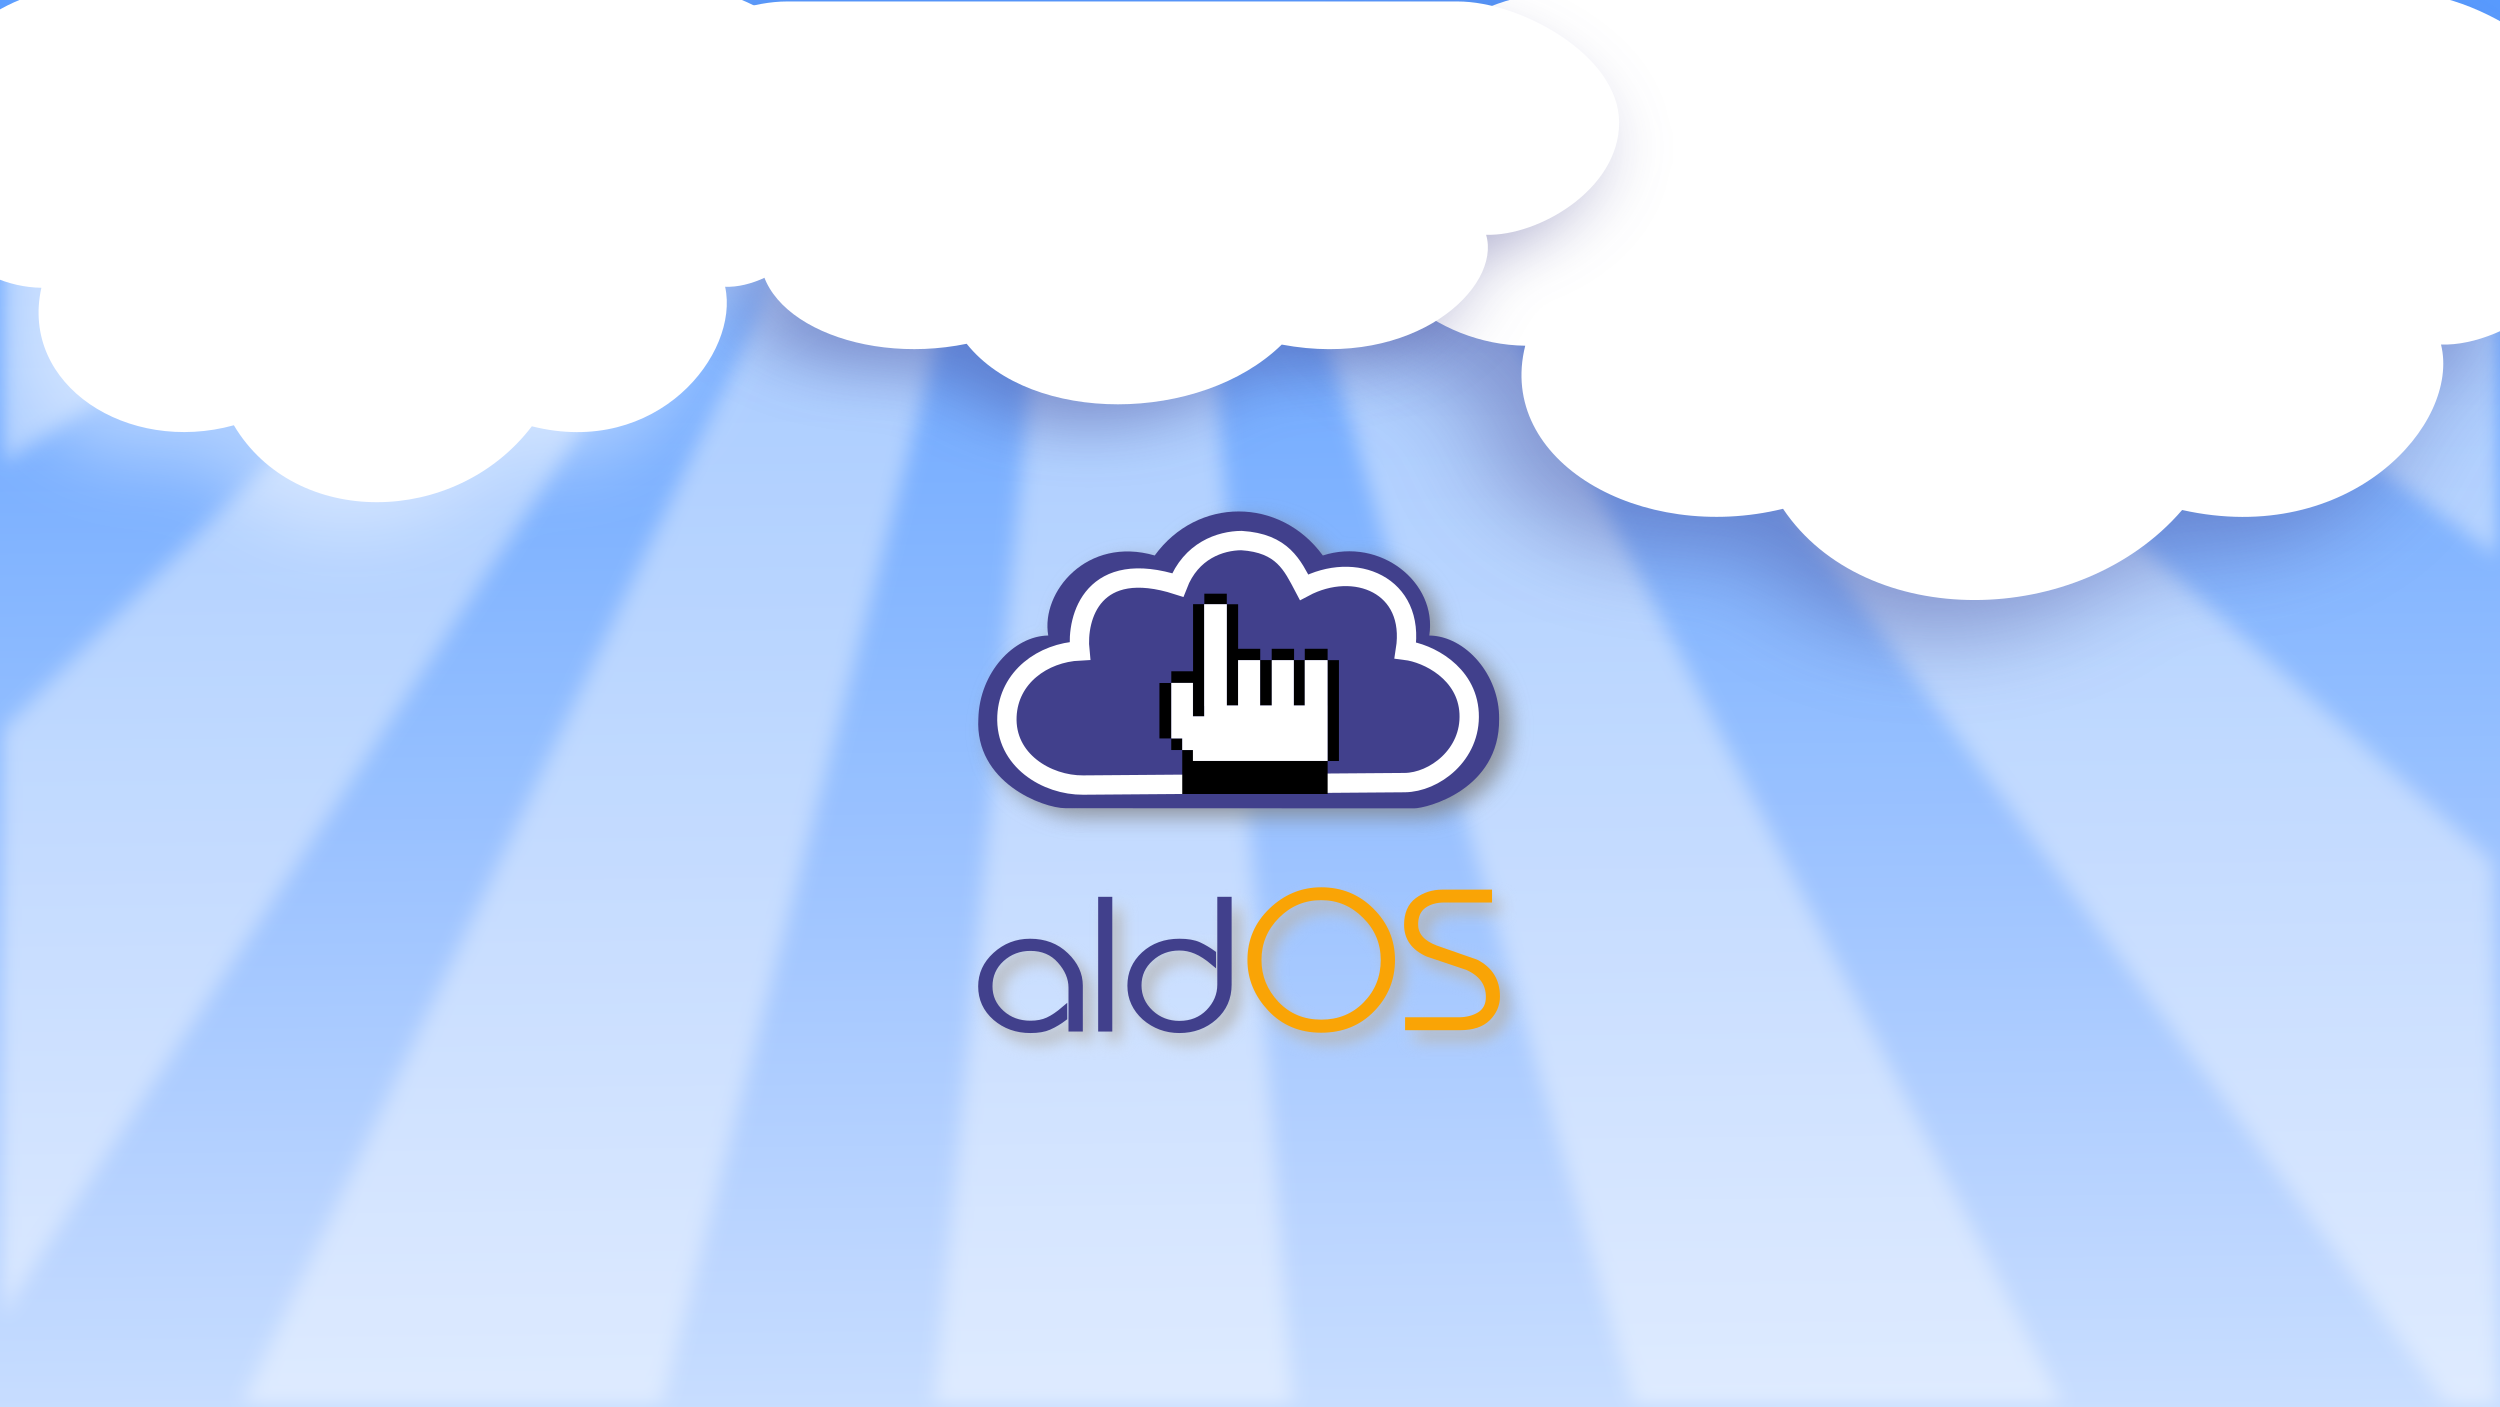
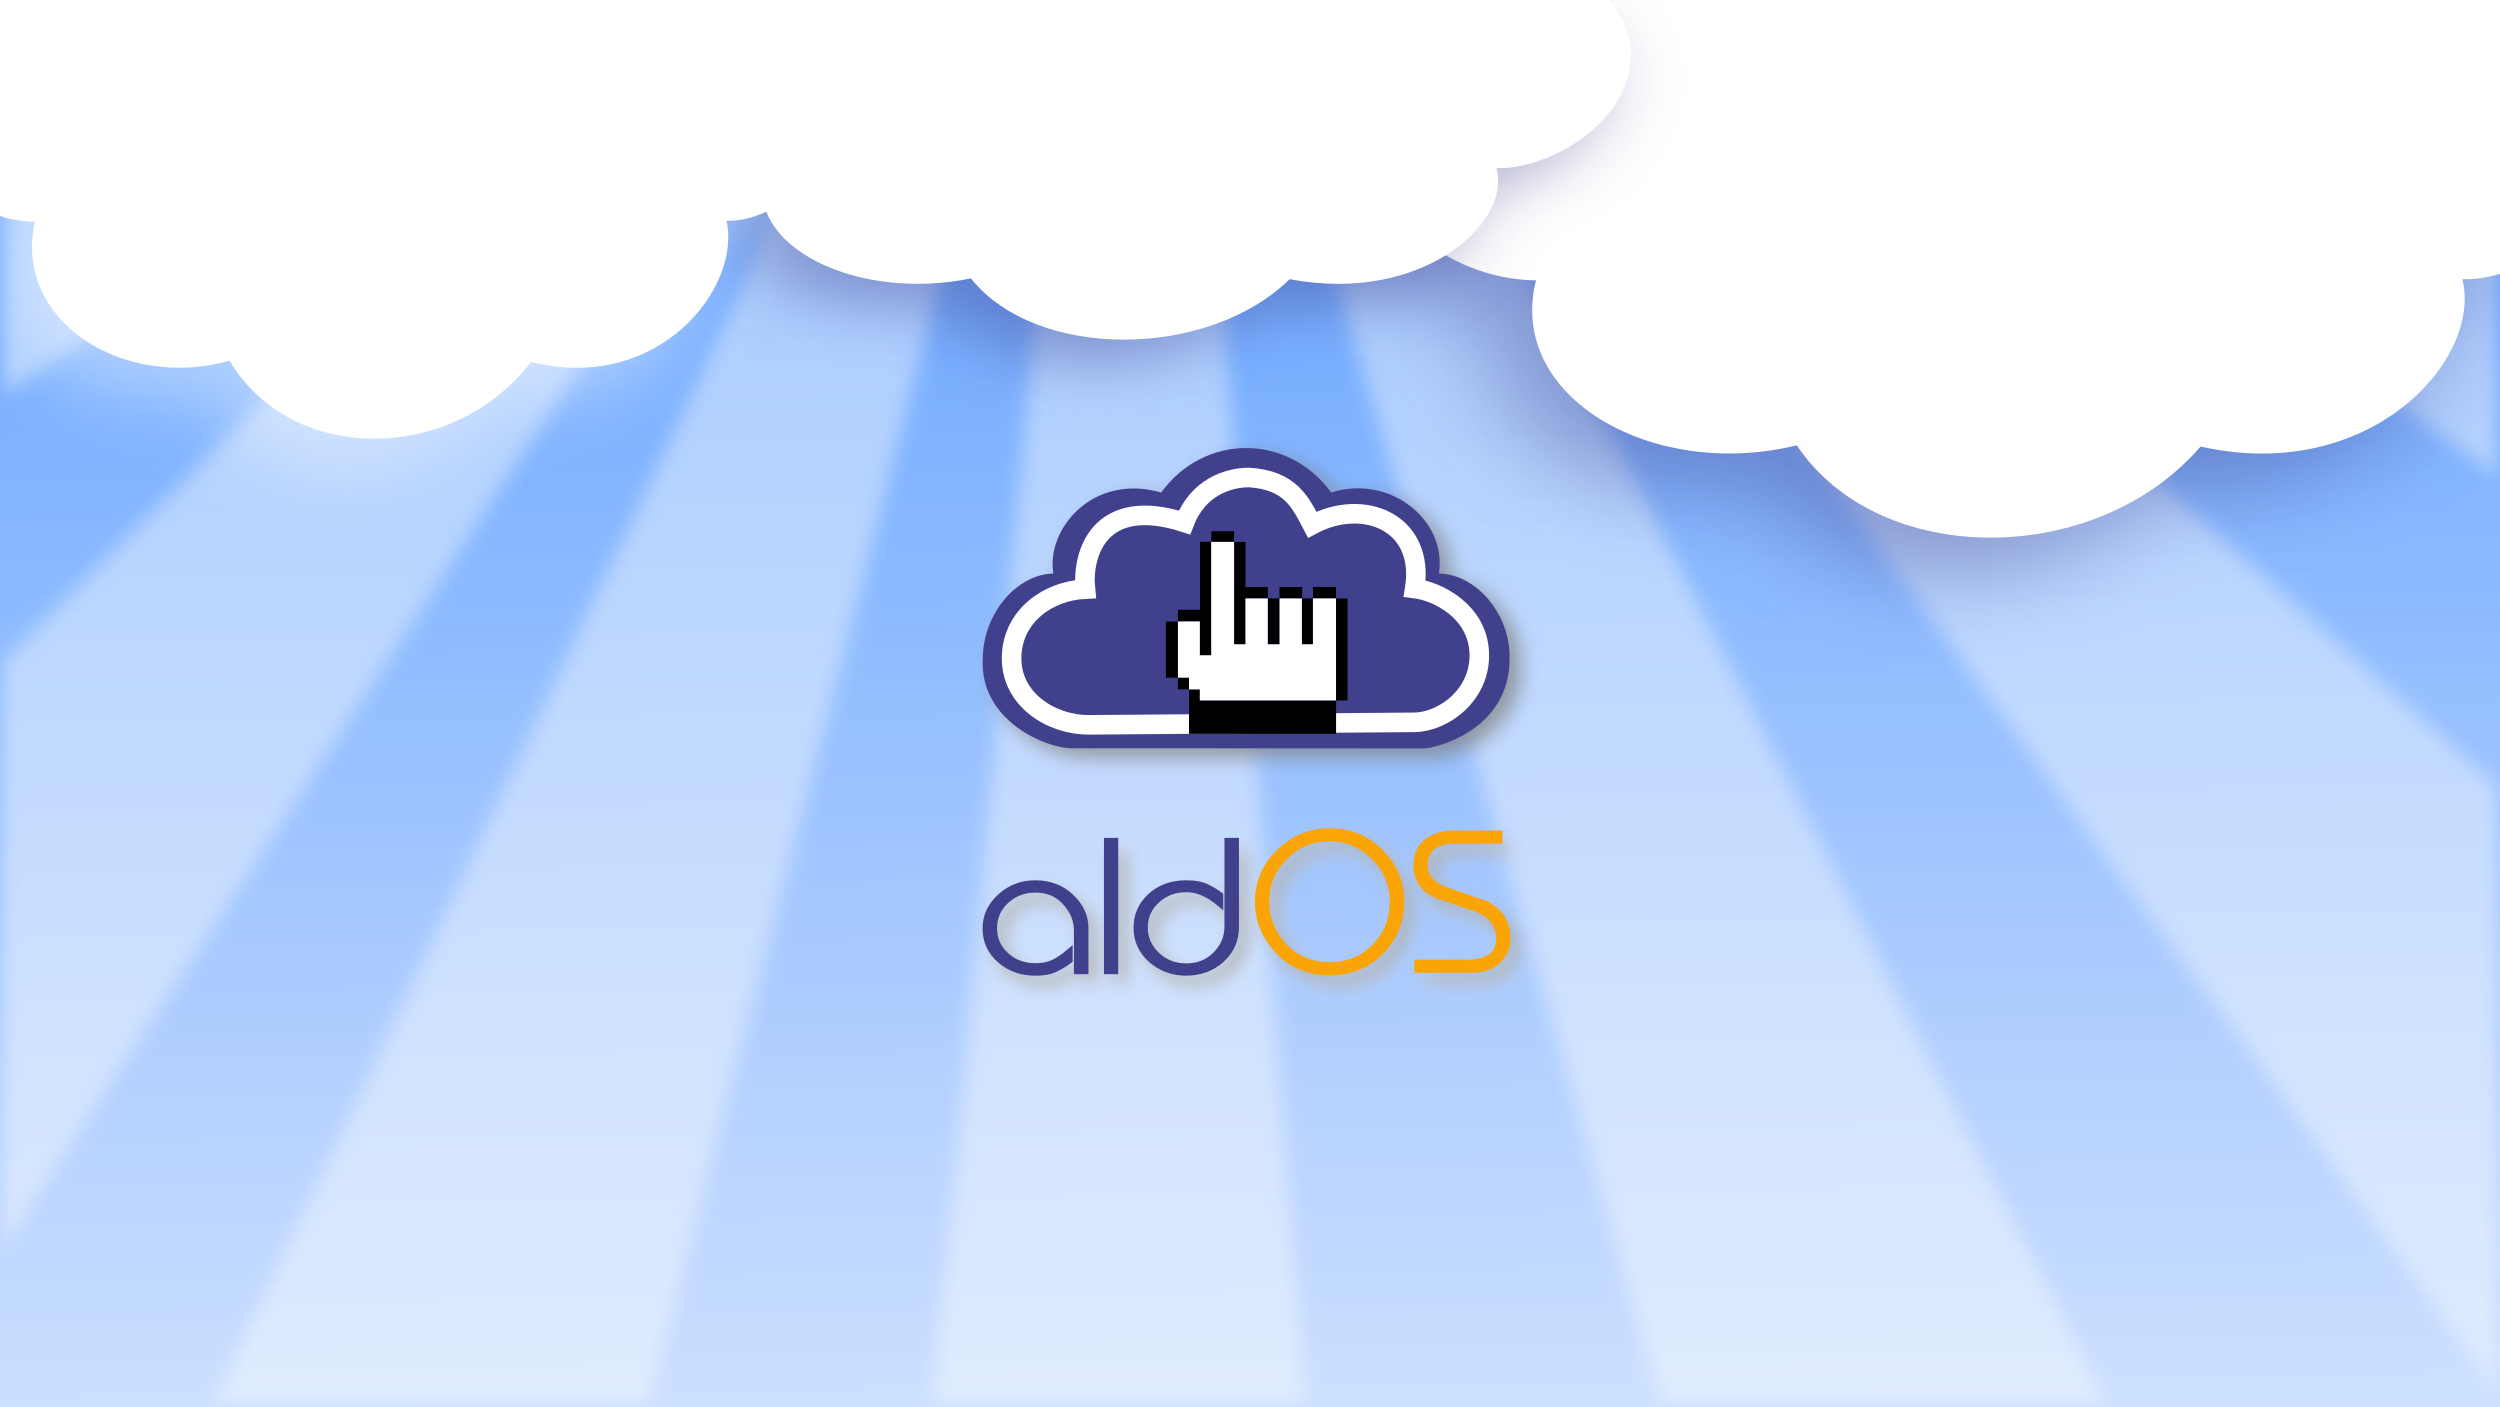
<svg xmlns="http://www.w3.org/2000/svg" xmlns:xlink="http://www.w3.org/1999/xlink" width="1920" height="1080" id="svg2915" version="1.1">
  <defs id="defs2917">
    <linearGradient id="linearGradient924">
      <stop style="stop-color:#d5e5ff;stop-opacity:1" offset="0" id="stop920" />
      <stop style="stop-color:#5599ff;stop-opacity:1" offset="1" id="stop922" />
    </linearGradient>
    <linearGradient id="linearGradient5002">
      <stop style="stop-color:#204a87;stop-opacity:1;" offset="0" id="stop5004" />
      <stop style="stop-color:#204a87;stop-opacity:0;" offset="1" id="stop5006" />
    </linearGradient>
    <linearGradient id="linearGradient3244">
      <stop style="stop-color:#016afa;stop-opacity:1" offset="0" id="stop3246" />
      <stop id="stop4424" offset="0.45" style="stop-color:#417dcd;stop-opacity:0.776" />
      <stop style="stop-color:#2db18b;stop-opacity:1" offset="1" id="stop3248" />
    </linearGradient>
-     <filter id="filter4570" style="color-interpolation-filters:sRGB">
-       <feGaussianBlur stdDeviation="1.561" id="feGaussianBlur4572" />
-     </filter>
    <linearGradient xlink:href="#linearGradient5002" id="linearGradient5008" x1="1148.466" y1="779.214" x2="1138.274" y2="782.449" gradientUnits="userSpaceOnUse" />
    <linearGradient xlink:href="#linearGradient5002" id="linearGradient5012" gradientUnits="userSpaceOnUse" x1="1148.466" y1="779.214" x2="1138.274" y2="782.449" gradientTransform="matrix(0.497709,0,0,0.497709,565.9282,392.8866)" />
    <linearGradient xlink:href="#linearGradient5002-4" id="linearGradient5008-5" x1="1148.466" y1="779.214" x2="1138.274" y2="782.449" gradientUnits="userSpaceOnUse" />
    <linearGradient id="linearGradient5002-4">
      <stop style="stop-color:#204a87;stop-opacity:1;" offset="0" id="stop5004-9" />
      <stop style="stop-color:#204a87;stop-opacity:0;" offset="1" id="stop5006-8" />
    </linearGradient>
    <filter style="color-interpolation-filters:sRGB" id="filter1052" x="-0.038" width="1.076" y="-0.14" height="1.28">
      <feGaussianBlur stdDeviation="3.366" id="feGaussianBlur1054" />
    </filter>
    <filter style="color-interpolation-filters:sRGB" id="filter1138" x="-0.047" width="1.094" y="-0.083" height="1.165">
      <feGaussianBlur stdDeviation="4.186" id="feGaussianBlur1140" />
    </filter>
-     <linearGradient xlink:href="#linearGradient924" id="linearGradient926" x1="668.059" y1="1272.882" x2="655.672" y2="65.14" gradientUnits="userSpaceOnUse" />
+     <linearGradient xlink:href="#linearGradient924" id="linearGradient926" x1="668.059" y1="1272.882" x2="655.672" y2="65.14" gradientUnits="userSpaceOnUse" gradientTransform="matrix(1.011645,0,0,1.011645,-2.344705,-54.0959)" />
    <filter style="color-interpolation-filters:sRGB" id="filter1089" x="-0.094" width="1.189" y="-0.165" height="1.33">
      <feGaussianBlur stdDeviation="8.395" id="feGaussianBlur1091" />
    </filter>
    <filter style="color-interpolation-filters:sRGB" id="filter1255" x="-0.094" width="1.189" y="-0.165" height="1.33">
      <feGaussianBlur stdDeviation="8.395" id="feGaussianBlur1257" />
    </filter>
    <filter style="color-interpolation-filters:sRGB" id="filter1089-0" x="-0.094" width="1.189" y="-0.165" height="1.33">
      <feGaussianBlur stdDeviation="8.395" id="feGaussianBlur1091-2" />
    </filter>
    <filter style="color-interpolation-filters:sRGB" id="filter5753" x="-0.03" width="1.06" y="-0.019" height="1.039">
      <feGaussianBlur stdDeviation="7.679" id="feGaussianBlur5755" />
    </filter>
    <filter style="color-interpolation-filters:sRGB" id="filter5757" x="-0.029" width="1.057" y="-0.016" height="1.032">
      <feGaussianBlur stdDeviation="7.679" id="feGaussianBlur5759" />
    </filter>
    <filter style="color-interpolation-filters:sRGB" id="filter5761" x="-0.062" width="1.125" y="-0.016" height="1.032">
      <feGaussianBlur stdDeviation="7.679" id="feGaussianBlur5763" />
    </filter>
    <filter style="color-interpolation-filters:sRGB" id="filter5765" x="-0.027" width="1.054" y="-0.016" height="1.032">
      <feGaussianBlur stdDeviation="7.679" id="feGaussianBlur5767" />
    </filter>
    <filter style="color-interpolation-filters:sRGB" id="filter5769" x="-0.024" width="1.047" y="-0.017" height="1.034">
      <feGaussianBlur stdDeviation="7.679" id="feGaussianBlur5771" />
    </filter>
    <filter style="color-interpolation-filters:sRGB" id="filter5773" x="-0.037" width="1.075" y="-0.05" height="1.1">
      <feGaussianBlur stdDeviation="7.679" id="feGaussianBlur5775" />
    </filter>
    <filter style="color-interpolation-filters:sRGB" id="filter5777" x="-0.04" width="1.08" y="-0.063" height="1.125">
      <feGaussianBlur stdDeviation="7.679" id="feGaussianBlur5779" />
    </filter>
  </defs>
  <g id="layer1" transform="translate(260.9733,-69.78507)">
-     <rect y="69.785" x="-260.973" height="1200" width="1920" id="rect9055" style="opacity:0.99;fill:url(#linearGradient926);fill-opacity:1;fill-rule:evenodd;stroke:none" />
-     <path style="opacity:0.409;fill:#ffffff;fill-opacity:1;stroke:none;stroke-width:1.083;stroke-miterlimit:4;stroke-dasharray:none;stroke-opacity:0.776;filter:url(#filter5761)" d="m 551.345,131.568 105.319,1.861 83.968,1136.076 -295.761,3.377 z" id="rect5589" />
-     <path style="opacity:0.409;fill:#ffffff;fill-opacity:1;stroke:none;stroke-width:1.083;stroke-miterlimit:4;stroke-dasharray:none;stroke-opacity:0.776;filter:url(#filter5765)" d="m 806.079,134.577 -104.642,1.861 329.096,1136.076 358.924,6.473 z" id="rect5589-5-8" />
-     <path style="opacity:0.409;fill:#ffffff;fill-opacity:1;stroke:none;stroke-width:1.124;stroke-miterlimit:4;stroke-dasharray:none;stroke-opacity:0.776;filter:url(#filter5769)" d="m 989.238,132.753 -112.156,4.623 781.394,1065.379 -4.114,-470.224 z" id="rect5589-5-8-6" />
-     <path style="opacity:0.409;fill:#ffffff;fill-opacity:1;stroke:none;stroke-width:0.994;stroke-miterlimit:4;stroke-dasharray:none;stroke-opacity:0.776;filter:url(#filter5773)" d="m 1425.189,132.603 -255.956,3.987 493.394,364.454 -4.277,-352.344 z" id="rect5589-5-8-6-4" />
-     <g transform="matrix(-0.8236738,0,0,-0.6956779,2232.109,988.0358)" id="g1516-1">
+     <rect y="16.502" x="-266.357" height="1213.973" width="1942.357" id="rect9055" style="opacity:0.99;fill:url(#linearGradient926);fill-opacity:1;fill-rule:evenodd;stroke:none;stroke-width:1.012" />
+     <path style="opacity:0.409;fill:#ffffff;fill-opacity:1;stroke:none;stroke-width:1.083;stroke-miterlimit:4;stroke-dasharray:none;stroke-opacity:0.776;filter:url(#filter5761)" d="m 551.345,131.568 105.319,1.861 83.968,1136.076 -295.761,3.377 z" id="rect5589" transform="matrix(1.011645,0,0,1.011645,-2.344705,-54.0959)" />
+     <path style="opacity:0.409;fill:#ffffff;fill-opacity:1;stroke:none;stroke-width:1.083;stroke-miterlimit:4;stroke-dasharray:none;stroke-opacity:0.776;filter:url(#filter5765)" d="m 806.079,134.577 -104.642,1.861 329.096,1136.076 358.924,6.473 z" id="rect5589-5-8" transform="matrix(1.011645,0,0,1.011645,-2.344705,-54.0959)" />
+     <path style="opacity:0.409;fill:#ffffff;fill-opacity:1;stroke:none;stroke-width:1.124;stroke-miterlimit:4;stroke-dasharray:none;stroke-opacity:0.776;filter:url(#filter5769)" d="m 989.238,132.753 -112.156,4.623 781.394,1065.379 -4.114,-470.224 z" id="rect5589-5-8-6" transform="matrix(1.011645,0,0,1.011645,-2.344705,-54.0959)" />
+     <path style="opacity:0.409;fill:#ffffff;fill-opacity:1;stroke:none;stroke-width:0.994;stroke-miterlimit:4;stroke-dasharray:none;stroke-opacity:0.776;filter:url(#filter5773)" d="m 1425.189,132.603 -255.956,3.987 493.394,364.454 -4.277,-352.344 z" id="rect5589-5-8-6-4" transform="matrix(1.011645,0,0,1.011645,-2.344705,-54.0959)" />
+     <g transform="matrix(-0.8332651,0,0,-0.7037787,2255.756,945.445)" id="g1516-1">
      <path transform="matrix(5.490442,0,0,5.490442,161.1952,210.1168)" d="m 113.775,125.613 c -3.357,-16.011 15.499,-40.807 43.962,-33.27 17.457,-24.022 53.866,-24.337 67.775,0.244 24.138,-7.008 48.714,9.544 43.782,32.786 15.086,0.244 29.598,13.918 29.598,34.247 0,20.329 -20.63,36.696 -34.736,36.696 H 119.892 c -13.613,0 -34.736,-16.366 -34.736,-36.696 0,-20.329 17.447,-34.497 28.618,-34.006 z" style="opacity:0.409;fill:#41408c;fill-opacity:1;stroke-width:2.015;filter:url(#filter1089-0)" id="rect1948-6-9-5-0" />
      <path id="rect1948-2-3-5" style="opacity:1;fill:#ffffff;fill-opacity:1;stroke-width:11.063" d="m 750.77,939.592 c -18.43,-87.909 85.097,-224.049 241.373,-182.669 95.845,-131.893 295.75,-133.618 372.117,1.338 132.526,-38.477 267.462,52.4 240.385,180.009 82.826,1.338 162.505,76.415 162.505,188.033 0,111.617 -113.266,201.475 -190.714,201.475 H 784.358 c -74.743,0 -190.713,-89.858 -190.713,-201.475 0,-111.617 95.79,-189.402 157.125,-186.71 z" />
    </g>
-     <path style="opacity:0.409;fill:#ffffff;fill-opacity:1;stroke:none;stroke-width:1.082;stroke-miterlimit:4;stroke-dasharray:none;stroke-opacity:0.776;filter:url(#filter5757)" d="m 405.604,133.967 104.642,1.858 -295.031,1134.535 -349.634,3.372 z" id="rect5589-5" />
-     <path transform="matrix(-0.1803663,0.644483,-0.644483,-0.1803663,-292.6119,254.416)" d="M 60.073,40.643 41.323,28.619 33.201,49.36 38.842,27.811 16.606,26.496 38.843,25.203 33.223,3.649 41.325,24.398 60.087,12.392 42.857,26.509 Z" id="use4488" style="color:#000000;display:inline;overflow:visible;visibility:visible;opacity:0.643;fill:#ffffff;fill-opacity:1;fill-rule:evenodd;stroke:none;stroke-width:1.5;marker:none;filter:url(#filter4570);enable-background:accumulate" />
-     <g id="g1516" transform="matrix(-0.6502615,0,0,-0.4616066,1368.553,683.8213)">
+     <path style="opacity:0.409;fill:#ffffff;fill-opacity:1;stroke:none;stroke-width:1.082;stroke-miterlimit:4;stroke-dasharray:none;stroke-opacity:0.776;filter:url(#filter5757)" d="m 405.604,133.967 104.642,1.858 -295.031,1134.535 -349.634,3.372 z" id="rect5589-5" transform="matrix(1.011645,0,0,1.011645,-2.344705,-54.0959)" />
+     <g id="g1516" transform="matrix(-0.6578335,0,0,-0.4669818,1382.144,637.6881)">
      <path transform="matrix(5.490442,0,0,5.490442,161.1952,210.1168)" d="m 113.775,125.613 c -3.357,-16.011 15.499,-40.807 43.962,-33.27 17.457,-24.022 53.866,-24.337 67.775,0.244 24.138,-7.008 48.714,9.544 43.782,32.786 15.086,0.244 29.598,13.918 29.598,34.247 0,20.329 -20.63,36.696 -34.736,36.696 H 119.892 c -13.613,0 -34.736,-16.366 -34.736,-36.696 0,-20.329 17.447,-34.497 28.618,-34.006 z" style="opacity:0.409;fill:#41408c;fill-opacity:1;stroke-width:2.015;filter:url(#filter1089)" id="rect1948-6-9-5" />
      <path id="rect1948-2-3" style="opacity:1;fill:#ffffff;fill-opacity:1;stroke-width:11.063" d="m 750.77,939.592 c -18.43,-87.909 85.097,-224.049 241.373,-182.669 95.845,-131.893 295.75,-133.618 372.117,1.338 132.526,-38.477 267.462,52.4 240.385,180.009 82.826,1.338 162.505,76.415 162.505,188.033 0,111.617 -113.266,201.475 -190.714,201.475 H 784.358 c -74.743,0 -190.713,-89.858 -190.713,-201.475 0,-111.617 95.79,-189.402 157.125,-186.71 z" />
    </g>
-     <path style="opacity:0.409;fill:#ffffff;fill-opacity:1;stroke:none;stroke-width:1.139;stroke-miterlimit:4;stroke-dasharray:none;stroke-opacity:0.776;filter:url(#filter5753)" d="m 237.31,132.853 112.156,15.917 -611.072,934.371 1.017,-451.099 z" id="rect5589-5-8-6-2" />
-     <path style="opacity:0.409;fill:#ffffff;fill-opacity:1;stroke:none;stroke-width:0.749;stroke-miterlimit:4;stroke-dasharray:none;stroke-opacity:0.776;filter:url(#filter5777)" d="m -8.52,137.459 207.922,-5.956 -459.33,294.2 0.79,-250.804 z" id="rect5589-5-8-6-2-7" />
-     <g id="g1512" transform="matrix(-0.7756454,0,0,-0.7398115,631.0351,1232.746)" style="fill:#ffffff">
+     <path style="opacity:0.409;fill:#ffffff;fill-opacity:1;stroke:none;stroke-width:1.139;stroke-miterlimit:4;stroke-dasharray:none;stroke-opacity:0.776;filter:url(#filter5753)" d="m 237.31,132.853 112.156,15.917 -611.072,934.371 1.017,-451.099 z" id="rect5589-5-8-6-2" transform="matrix(1.011645,0,0,1.011645,-2.344705,-54.0959)" />
+     <path style="opacity:0.409;fill:#ffffff;fill-opacity:1;stroke:none;stroke-width:0.749;stroke-miterlimit:4;stroke-dasharray:none;stroke-opacity:0.776;filter:url(#filter5777)" d="m -8.52,137.459 207.922,-5.956 -459.33,294.2 0.79,-250.804 z" id="rect5589-5-8-6-2-7" transform="matrix(1.011645,0,0,1.011645,-2.344705,-54.0959)" />
+     <g id="g1512" transform="matrix(-0.7846774,0,0,-0.7484262,636.0384,1193.005)" style="fill:#ffffff">
      <path transform="matrix(4.353194,0,0,4.353194,-35.41291,695.8986)" d="m 113.775,125.613 c -3.357,-16.011 15.499,-40.807 43.962,-33.27 17.457,-24.022 53.866,-24.337 67.775,0.244 24.138,-7.008 48.714,9.544 43.782,32.786 15.086,0.244 29.598,13.918 29.598,34.247 0,20.329 -20.63,36.696 -34.736,36.696 H 119.892 c -13.613,0 -34.736,-16.366 -34.736,-36.696 0,-20.329 17.447,-34.497 28.618,-34.006 z" style="opacity:0.409;fill:#ffffff;fill-opacity:1;stroke-width:2.015;filter:url(#filter1255)" id="rect1948-6-9-5-3" />
      <path id="rect1948-2-3-6" style="opacity:1;fill:#ffffff;fill-opacity:1;stroke-width:8.772" d="m 432.042,1274.276 c -14.613,-69.7 67.471,-177.641 191.377,-144.833 75.992,-104.573 234.49,-105.942 295.04,1.061 105.075,-30.507 212.062,41.547 190.593,142.724 65.67,1.061 128.845,60.587 128.845,149.085 0,88.498 -89.805,159.743 -151.211,159.743 H 458.673 c -59.261,0 -151.21,-71.245 -151.21,-159.743 0,-88.498 75.949,-150.171 124.58,-148.037 z" />
    </g>
-     <g transform="matrix(1.875772,0,0,1.875772,458.6639,412.4644)" id="g1244">
+     <g transform="matrix(1.897614,0,0,1.897614,461.6601,363.1714)" id="g1244">
      <g id="g1190">
        <g transform="translate(3.600002,4.3)" id="g1090-3" style="fill:#808080;stroke:#cccccc;filter:url(#filter1052)">
          <g aria-label="OS" transform="matrix(1.007341,0,0,0.9927122,-63.9768,-45.4014)" id="text2806-6" style="font-style:normal;font-variant:normal;font-weight:normal;font-stretch:normal;font-size:80.511px;line-height:1.25;font-family:Architekt;-inkscape-font-specification:'Architekt, Normal';font-variant-ligatures:normal;font-variant-caps:normal;font-variant-numeric:normal;opacity:1;fill:#808080;fill-opacity:1;stroke:#cccccc;stroke-width:2.013;stroke-opacity:1">
            <path d="m 248.645,257.648 q 0,11.916 -8.212,20.45 -8.132,8.534 -20.772,8.534 -12.721,0 -20.852,-8.856 -8.132,-8.856 -8.132,-20.128 0,-12.077 8.695,-20.53 8.695,-8.454 20.289,-8.454 12.157,0 20.53,8.534 8.454,8.534 8.454,20.45 z m -28.984,-25.683 q -10.466,0 -17.874,7.568 -7.407,7.568 -7.407,18.115 0,10.225 7.166,17.954 7.166,7.649 18.115,7.649 10.789,0 17.954,-7.407 7.246,-7.488 7.246,-18.196 0,-10.628 -7.488,-18.115 -7.407,-7.568 -17.712,-7.568 z" style="fill:#808080;fill-opacity:1;stroke:#cccccc;stroke-width:2.013;stroke-opacity:1" id="path135-7" />
            <path d="m 276.169,285.586 h -21.416 v -3.301 h 20.611 q 5.153,0 8.695,-2.254 3.543,-2.335 3.543,-7.166 0,-8.212 -8.615,-12.077 l -16.022,-5.475 q -8.615,-3.865 -8.615,-12.157 0,-6.924 4.348,-10.225 4.428,-3.301 10.144,-3.301 h 19.242 v 3.301 h -18.357 q -5.153,0 -8.454,2.496 -3.22,2.496 -3.22,7.568 0,6.521 8.293,9.661 l 16.344,5.797 q 8.615,4.509 8.615,14.251 0,5.153 -3.784,9.017 -3.784,3.865 -11.352,3.865 z" style="fill:#808080;fill-opacity:1;stroke:#cccccc;stroke-width:2.013;stroke-opacity:1" id="path137-5" />
          </g>
          <g aria-label="ald" transform="matrix(1.041993,0,0,0.9391079,-64.83845,-38.79839)" id="text2798-3" style="font-style:normal;font-weight:normal;font-size:81.587px;line-height:1.25;font-family:sans-serif;opacity:1;fill:#808080;fill-opacity:1;stroke:#cccccc;stroke-width:2.04;stroke-opacity:1">
            <path d="m 112.372,290.682 q -1.632,1.387 -3.019,2.284 -1.305,0.897 -3.1,1.795 -2.774,1.387 -7.343,1.387 -8.077,0 -13.788,-5.466 -5.711,-5.548 -5.711,-13.87 0,-8.077 5.711,-13.87 5.793,-5.874 13.625,-5.874 8.567,0 14.115,5.956 5.63,5.956 5.63,13.462 v 19.01 h -3.59 v -18.112 q 0,-6.119 -4.406,-11.585 -4.324,-5.466 -11.585,-5.466 -6.527,0 -11.259,4.732 -4.65,4.732 -4.65,11.749 0,6.69 4.569,11.341 4.569,4.65 11.341,4.65 3.998,0 6.853,-1.469 2.937,-1.469 6.609,-4.977 z" style="font-style:normal;font-variant:normal;font-weight:normal;font-stretch:normal;font-size:81.587px;font-family:Architekt;-inkscape-font-specification:'Architekt, Normal';font-variant-ligatures:normal;font-variant-caps:normal;font-variant-numeric:normal;fill:#808080;fill-opacity:1;stroke:#cccccc;stroke-width:2.04;stroke-opacity:1" id="path128-5" />
            <path d="m 130.07,295.496 h -3.508 v -56.703 h 3.508 z" style="font-style:normal;font-variant:normal;font-weight:normal;font-stretch:normal;font-size:81.587px;font-family:Architekt;-inkscape-font-specification:'Architekt, Normal';font-variant-ligatures:normal;font-variant-caps:normal;font-variant-numeric:normal;fill:#808080;fill-opacity:1;stroke:#cccccc;stroke-width:2.04;stroke-opacity:1" id="path130-6" />
            <path d="m 176.964,276.078 q 0,8.73 -5.711,14.441 -5.711,5.63 -13.788,5.63 -7.832,0 -13.707,-5.63 -2.774,-2.774 -4.243,-6.282 -1.469,-3.508 -1.469,-7.751 0,-8.159 5.466,-13.788 5.548,-5.63 13.951,-5.63 4.814,0 7.669,1.469 2.856,1.469 5.711,3.753 v 4.324 q -3.753,-3.508 -6.935,-4.977 -3.1,-1.469 -6.445,-1.469 -6.609,0 -11.259,4.732 -4.65,4.65 -4.65,11.504 0,6.772 4.65,11.667 4.65,4.814 11.259,4.814 6.935,0 11.422,-5.058 4.487,-5.14 4.487,-11.749 v -37.285 h 3.59 z" style="font-style:normal;font-variant:normal;font-weight:normal;font-stretch:normal;font-size:81.587px;font-family:Architekt;-inkscape-font-specification:'Architekt, Normal';font-variant-ligatures:normal;font-variant-caps:normal;font-variant-numeric:normal;fill:#808080;fill-opacity:1;stroke:#cccccc;stroke-width:2.04;stroke-opacity:1" id="path132-2" />
          </g>
        </g>
        <g id="g1090">
          <g aria-label="OS" transform="matrix(1.007341,0,0,0.9927122,-63.9768,-45.4014)" id="text2806-36" style="font-style:normal;font-variant:normal;font-weight:normal;font-stretch:normal;font-size:80.511px;line-height:1.25;font-family:Architekt;-inkscape-font-specification:'Architekt, Normal';font-variant-ligatures:normal;font-variant-caps:normal;font-variant-numeric:normal;opacity:1;fill:#f9a406;fill-opacity:1;stroke:#faa405;stroke-width:2.013;stroke-opacity:1">
            <path d="m 248.645,257.648 q 0,11.916 -8.212,20.45 -8.132,8.534 -20.772,8.534 -12.721,0 -20.852,-8.856 -8.132,-8.856 -8.132,-20.128 0,-12.077 8.695,-20.53 8.695,-8.454 20.289,-8.454 12.157,0 20.53,8.534 8.454,8.534 8.454,20.45 z m -28.984,-25.683 q -10.466,0 -17.874,7.568 -7.407,7.568 -7.407,18.115 0,10.225 7.166,17.954 7.166,7.649 18.115,7.649 10.789,0 17.954,-7.407 7.246,-7.488 7.246,-18.196 0,-10.628 -7.488,-18.115 -7.407,-7.568 -17.712,-7.568 z" style="fill:#f9a406;fill-opacity:1;stroke:#faa405;stroke-width:2.013;stroke-opacity:1" id="path135-75" />
            <path d="m 276.169,285.586 h -21.416 v -3.301 h 20.611 q 5.153,0 8.695,-2.254 3.543,-2.335 3.543,-7.166 0,-8.212 -8.615,-12.077 l -16.022,-5.475 q -8.615,-3.865 -8.615,-12.157 0,-6.924 4.348,-10.225 4.428,-3.301 10.144,-3.301 h 19.242 v 3.301 h -18.357 q -5.153,0 -8.454,2.496 -3.22,2.496 -3.22,7.568 0,6.521 8.293,9.661 l 16.344,5.797 q 8.615,4.509 8.615,14.251 0,5.153 -3.784,9.017 -3.784,3.865 -11.352,3.865 z" style="fill:#f9a406;fill-opacity:1;stroke:#faa405;stroke-width:2.013;stroke-opacity:1" id="path137-3" />
          </g>
          <g aria-label="ald" transform="matrix(1.041993,0,0,0.9391079,-64.83845,-38.79839)" id="text2798-5" style="font-style:normal;font-weight:normal;font-size:81.587px;line-height:1.25;font-family:sans-serif;opacity:1;fill:#41408c;fill-opacity:1;stroke:#41408c;stroke-width:2.04;stroke-opacity:1">
            <path d="m 112.372,290.682 q -1.632,1.387 -3.019,2.284 -1.305,0.897 -3.1,1.795 -2.774,1.387 -7.343,1.387 -8.077,0 -13.788,-5.466 -5.711,-5.548 -5.711,-13.87 0,-8.077 5.711,-13.87 5.793,-5.874 13.625,-5.874 8.567,0 14.115,5.956 5.63,5.956 5.63,13.462 v 19.01 h -3.59 v -18.112 q 0,-6.119 -4.406,-11.585 -4.324,-5.466 -11.585,-5.466 -6.527,0 -11.259,4.732 -4.65,4.732 -4.65,11.749 0,6.69 4.569,11.341 4.569,4.65 11.341,4.65 3.998,0 6.853,-1.469 2.937,-1.469 6.609,-4.977 z" style="font-style:normal;font-variant:normal;font-weight:normal;font-stretch:normal;font-size:81.587px;font-family:Architekt;-inkscape-font-specification:'Architekt, Normal';font-variant-ligatures:normal;font-variant-caps:normal;font-variant-numeric:normal;fill:#41408c;fill-opacity:1;stroke:#41408c;stroke-width:2.04;stroke-opacity:1" id="path128-6" />
            <path d="m 130.07,295.496 h -3.508 v -56.703 h 3.508 z" style="font-style:normal;font-variant:normal;font-weight:normal;font-stretch:normal;font-size:81.587px;font-family:Architekt;-inkscape-font-specification:'Architekt, Normal';font-variant-ligatures:normal;font-variant-caps:normal;font-variant-numeric:normal;fill:#41408c;fill-opacity:1;stroke:#41408c;stroke-width:2.04;stroke-opacity:1" id="path130-2" />
            <path d="m 176.964,276.078 q 0,8.73 -5.711,14.441 -5.711,5.63 -13.788,5.63 -7.832,0 -13.707,-5.63 -2.774,-2.774 -4.243,-6.282 -1.469,-3.508 -1.469,-7.751 0,-8.159 5.466,-13.788 5.548,-5.63 13.951,-5.63 4.814,0 7.669,1.469 2.856,1.469 5.711,3.753 v 4.324 q -3.753,-3.508 -6.935,-4.977 -3.1,-1.469 -6.445,-1.469 -6.609,0 -11.259,4.732 -4.65,4.65 -4.65,11.504 0,6.772 4.65,11.667 4.65,4.814 11.259,4.814 6.935,0 11.422,-5.058 4.487,-5.14 4.487,-11.749 v -37.285 h 3.59 z" style="font-style:normal;font-variant:normal;font-weight:normal;font-stretch:normal;font-size:81.587px;font-family:Architekt;-inkscape-font-specification:'Architekt, Normal';font-variant-ligatures:normal;font-variant-caps:normal;font-variant-numeric:normal;fill:#41408c;fill-opacity:1;stroke:#41408c;stroke-width:2.04;stroke-opacity:1" id="path132-9" />
          </g>
        </g>
      </g>
      <g id="g1219">
        <path d="m 50.036,81.1 c -3.136,-17.814 15.864,-40.814 43.589,-32.77 17.457,-24.022 51.274,-24.044 68.834,0 23.441,-7.55 46.946,10.956 43.589,32.77 14.851,0.186 28.851,16.186 28.595,34.186 0.256,29 -29.744,36.584 -34.81,36.581 L 57.073,151.802 c -9.173,-0.004 -37.173,-10.516 -35.655,-36.696 0.482,-18.821 14.482,-33.821 28.618,-34.006 z" style="opacity:0.74;fill:#808080;fill-opacity:1;stroke-width:2.015;filter:url(#filter1138)" id="rect1948-4" />
        <path d="M 45.536,77.514 C 42.4,59.7 61.4,36.7 89.126,44.744 c 17.457,-24.022 51.274,-24.044 68.834,0 23.441,-7.55 46.946,10.956 43.589,32.77 14.851,0.186 28.851,16.186 28.595,34.186 0.256,29 -29.744,36.584 -34.81,36.581 L 52.573,148.216 c -9.173,-0.004 -37.173,-10.516 -35.655,-36.696 0.482,-18.821 14.482,-33.821 28.618,-34.006 z" style="opacity:1;fill:#41408c;fill-opacity:1;stroke-width:2.015" id="rect1948-1" />
        <path id="rect1948-3-2" style="opacity:1;fill:none;fill-opacity:1;stroke:#ffffff;stroke-width:7.919;stroke-miterlimit:4;stroke-dasharray:none" d="M 58.467,83.795 C 57,69.7 64,45.7 98.554,56.839 104,42.7 116,38.7 124.654,38.635 141.494,39.7 145.483,48.7 150.263,57.753 171,46.7 196,56.7 191.765,83.564 201,84.7 217,92.7 217.861,109.28 c 0.888,17.11 -14.356,28.365 -26.401,28.457 L 59.797,138.74 C 45,138.853 27.787,128.59 28.626,110.543 29.368,94.608 43.242,84.533 58.467,83.795 Z" />
        <path style="opacity:1;fill:#000000;fill-opacity:1;stroke:none;stroke-width:9.537;stroke-miterlimit:4;stroke-dasharray:none;stroke-opacity:0.776" d="m 109.443,60.386 v 4.324 h 9.199 v -4.324 z m 9.199,4.324 v 41.453 h 4.637 V 87.591 h 9.033 v 18.564 h 4.746 V 87.591 h 9.08 v 18.564 h 4.432 V 87.57 h 9.355 V 82.943 h -9.359 v 4.627 h -4.379 v -4.617 h -9.158 v 4.617 h -4.697 v -4.617 h -9.053 V 64.711 Z m -13.812,-0.033 V 92.154 h -8.912 v 4.76 h 8.912 v 13.691 h 4.57 V 96.914 92.154 64.677 Z m 55.09,22.922 v 41.275 h -55.09 v -4.449 h -4.43 V 142.4 h 4.43 55.096 V 128.896 H 164.556 V 87.599 Z M 91.056,96.951 v 22.701 h 4.861 V 96.951 Z m 4.844,22.709 V 124.4 h 4.5 v -4.74 z" id="rect880" />
        <path style="opacity:1;fill:#ffffff;fill-opacity:1;stroke:none;stroke-width:9.951;stroke-miterlimit:4;stroke-dasharray:none;stroke-opacity:0.776" d="M 109.374,64.701 V 106.4 h 0.025 v 4.205 H 104.777 V 96.914 h -8.859 v 22.73 h 4.482 V 124.4 h 4.369 v 4.465 h 4.631 v -0.002 H 159.898 V 106.15 h -0.01 V 87.599 h -9.33 V 106.15 h -4.482 V 87.599 h -9.018 V 106.15 h -4.783 V 87.599 h -9.016 V 106.15 H 118.648 V 64.701 Z" id="rect993" />
      </g>
    </g>
  </g>
</svg>
